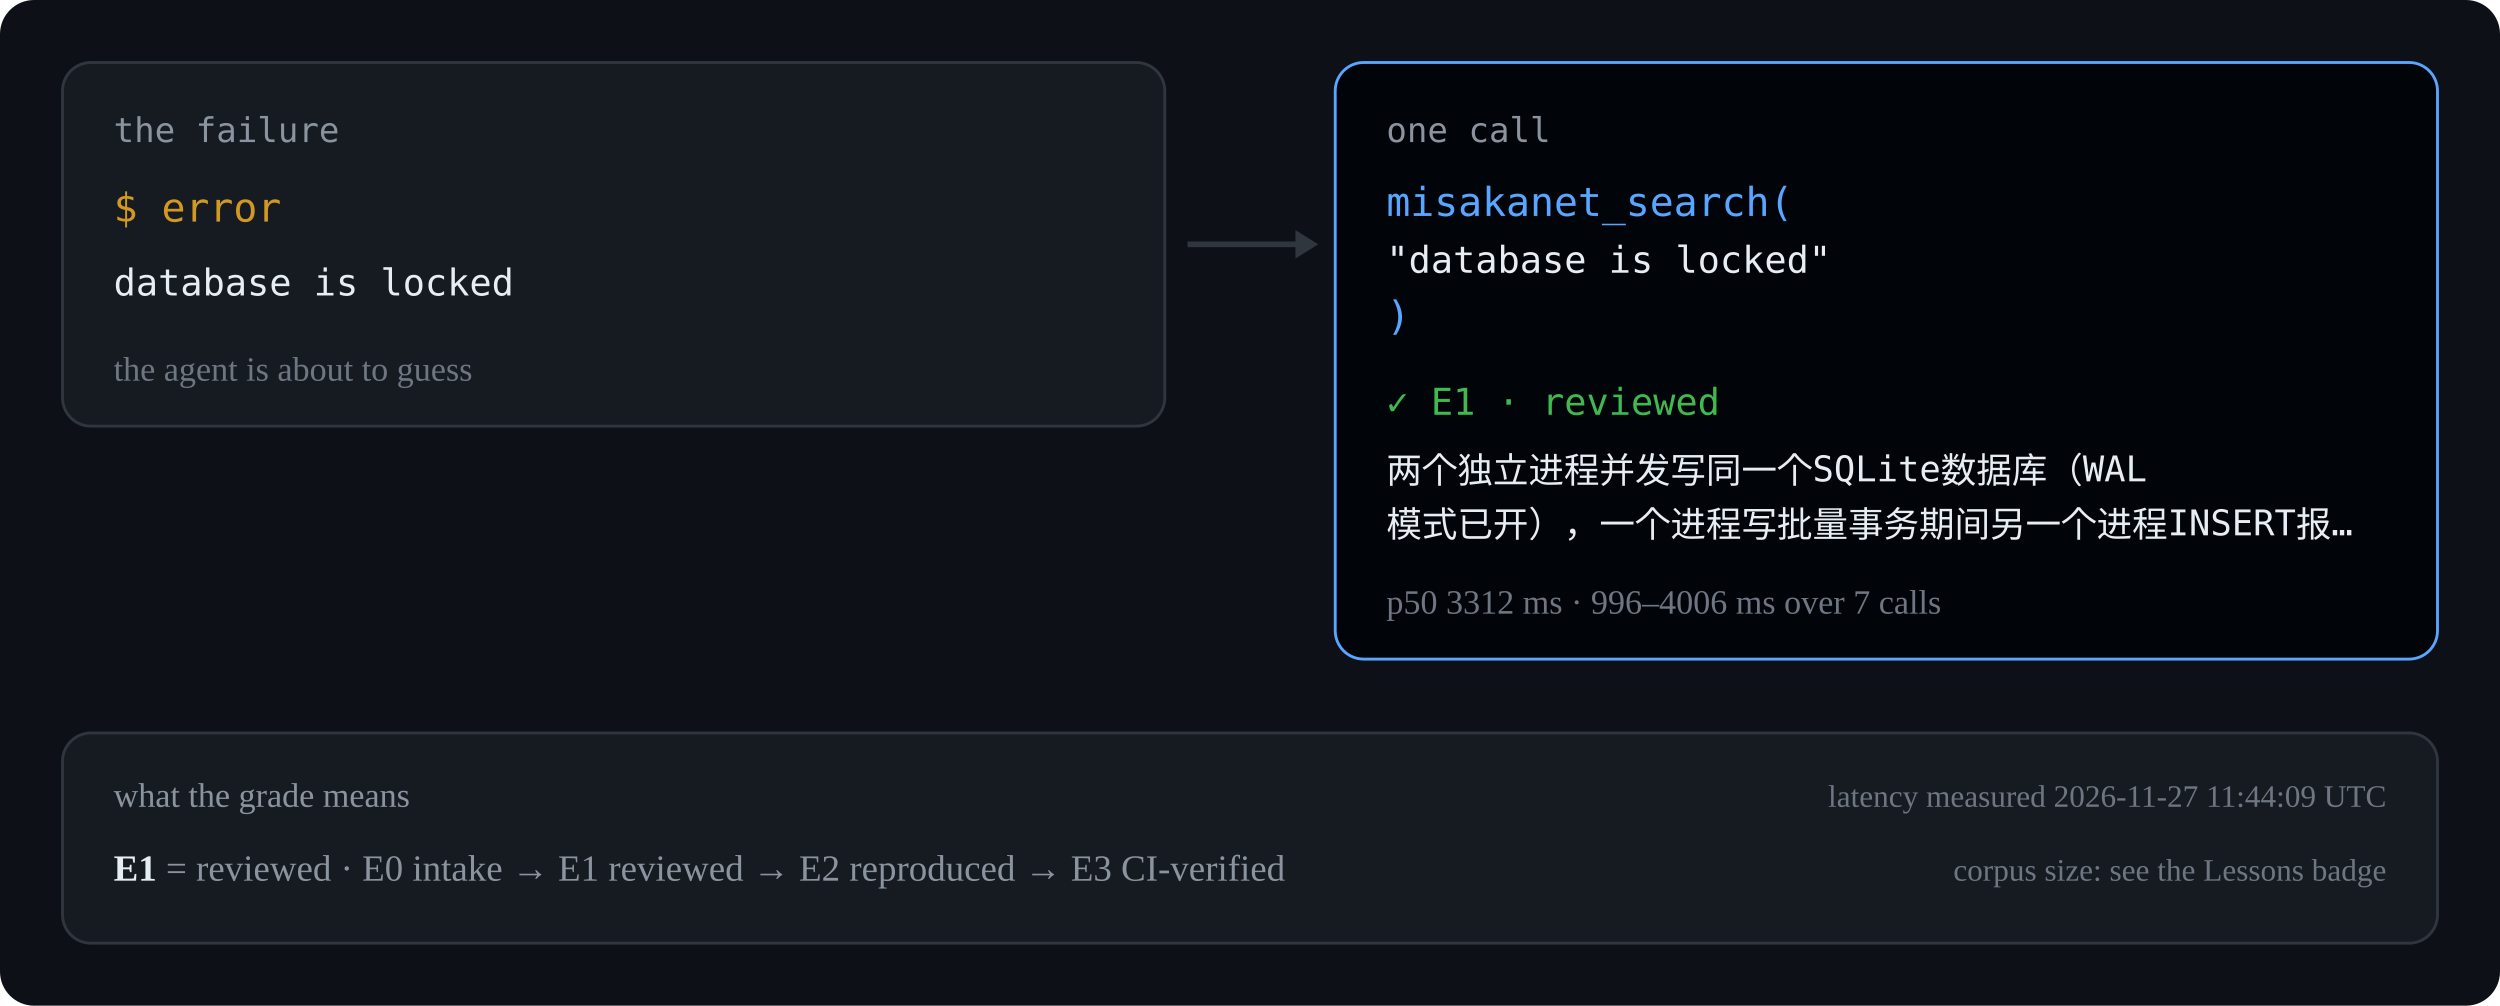
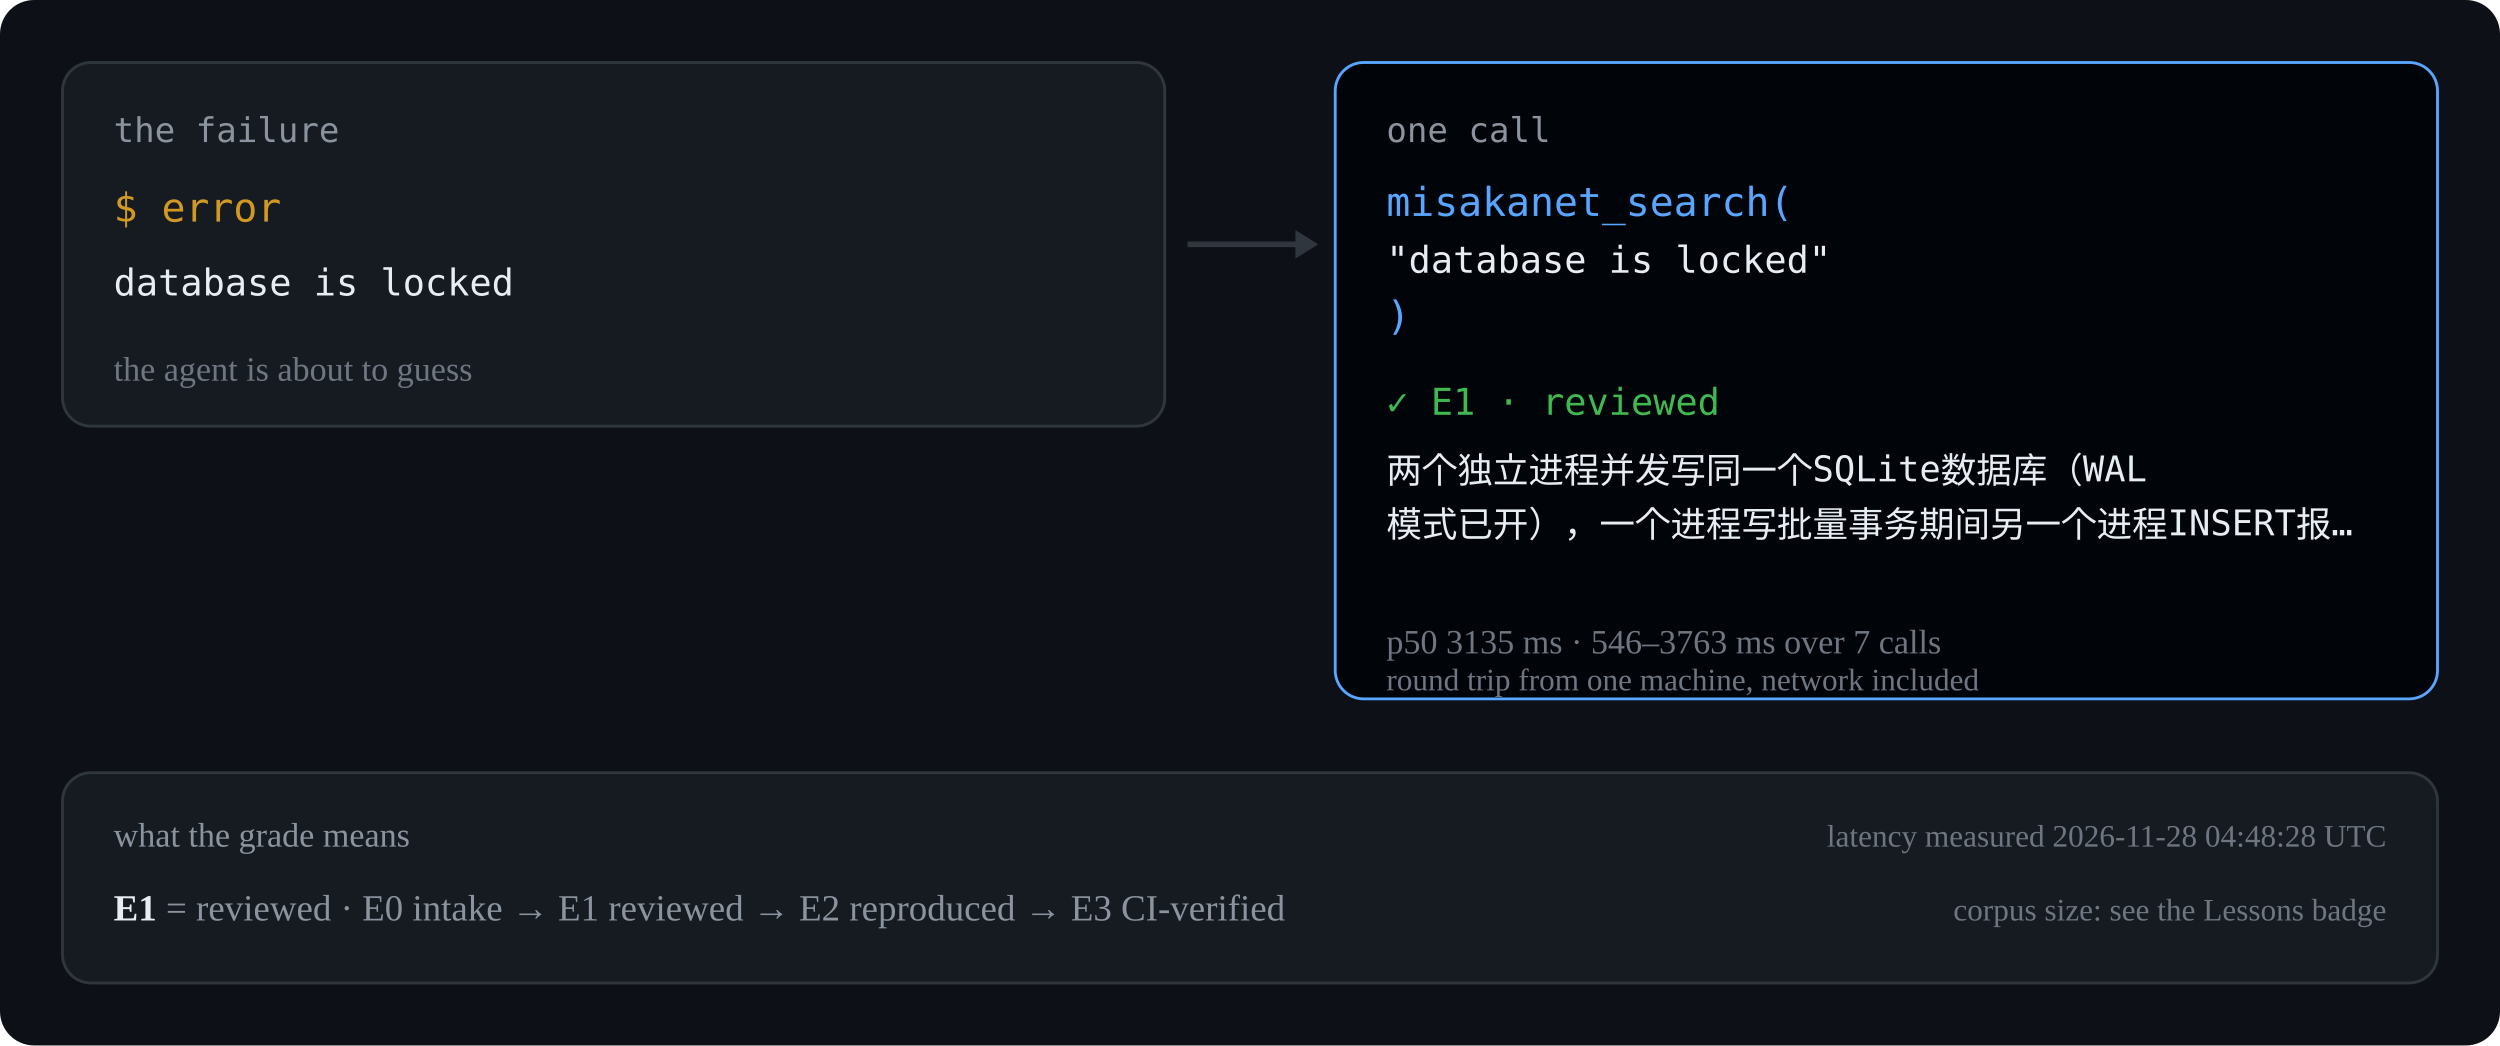
- <svg xmlns="http://www.w3.org/2000/svg" width="880" height="354" viewBox="0 0 880 354" role="img" aria-label="One recorded misakanet_search for 'database is locked' returned an E1 lesson (两个独立进程并发写同一个-sqlite-数据库wal) in a median of 3312 ms, measured 2026-11-27T11:44:09Z. The corpus size is in the Lessons badge, not here.">
-   <rect width="880" height="354" rx="12" fill="#0d1117" />
+ <svg xmlns="http://www.w3.org/2000/svg" width="880" height="368" viewBox="0 0 880 368" role="img" aria-label="One recorded misakanet_search for 'database is locked' returned an E1 lesson (两个独立进程并发写同一个-sqlite-数据库wal) in a median of 3135 ms, measured 2026-11-28T04:48:28Z. The corpus size is in the Lessons badge, not here.">
+   <rect width="880" height="368" rx="12" fill="#0d1117" />
  <rect x="22" y="22" width="388" height="128" rx="10" fill="#161b22" stroke="#30363d" />
  <text x="40" y="50" font-family="ui-monospace, SFMono-Regular, Menlo, monospace" font-size="12" fill="#8b949e">the failure</text>
  <text x="40" y="78" font-family="ui-monospace, SFMono-Regular, Menlo, monospace" font-size="14" fill="#d29922">$ error</text>
  <text x="40" y="104" font-family="ui-monospace, SFMono-Regular, Menlo, monospace" font-size="13" fill="#e6edf3">database is locked</text>
  <text x="40" y="134" font-size="12" fill="#6e7681">the agent is about to guess</text>
  <path d="M418 86 h44" stroke="#30363d" stroke-width="2" />
  <path d="M456 81 l8 5 l-8 5" fill="#30363d" />
-   <rect x="470" y="22" width="388" height="210" rx="10" fill="#010409" stroke="#58a6ff" />
+   <rect x="470" y="22" width="388" height="224" rx="10" fill="#010409" stroke="#58a6ff" />
  <text x="488" y="50" font-family="ui-monospace, SFMono-Regular, Menlo, monospace" font-size="12" fill="#8b949e">one call</text>
  <text x="488" y="76" font-family="ui-monospace, SFMono-Regular, Menlo, monospace" font-size="14" fill="#58a6ff">misakanet_search(</text>
  <text x="488" y="96" font-family="ui-monospace, SFMono-Regular, Menlo, monospace" font-size="13" fill="#e6edf3">  "database is locked"</text>
  <text x="488" y="116" font-family="ui-monospace, SFMono-Regular, Menlo, monospace" font-size="14" fill="#58a6ff">)</text>
  <text x="488" y="146" font-family="ui-monospace, SFMono-Regular, Menlo, monospace" font-size="13" fill="#3fb950">✓ E1 · reviewed</text>
  <text x="488" y="170" font-family="ui-monospace, SFMono-Regular, Menlo, monospace" font-size="12.5" fill="#e6edf3">两个独立进程并发写同一个SQLite数据库（WAL</text>
  <text x="488" y="189" font-family="ui-monospace, SFMono-Regular, Menlo, monospace" font-size="12.5" fill="#e6edf3">模式已开），一个进程写批量事务期间另一个进程INSERT报…</text>
-   <text x="488" y="216" font-size="12" fill="#6e7681">p50 3312 ms · 996–4006 ms over 7 calls</text>
-   <rect x="22" y="258" width="836" height="74" rx="10" fill="#161b22" stroke="#30363d" />
-   <text x="40" y="284" font-size="12" fill="#8b949e">what the grade means</text>
-   <text x="40" y="310" font-size="13" fill="#8b949e">
+   <text x="488" y="230" font-size="12" fill="#6e7681">p50 3135 ms · 546–3763 ms over 7 calls</text>
+   <text x="488" y="243" font-size="11" fill="#6e7681">round trip from one machine, network included</text>
+   <rect x="22" y="272" width="836" height="74" rx="10" fill="#161b22" stroke="#30363d" />
+   <text x="40" y="298" font-size="12" fill="#8b949e">what the grade means</text>
+   <text x="40" y="324" font-size="13" fill="#8b949e">
    <tspan fill="#e6edf3" font-weight="600">E1</tspan> = reviewed · E0 intake → E1 reviewed → E2 reproduced → E3 CI-verified</text>
-   <text x="840" y="284" font-size="11" fill="#6e7681" text-anchor="end">latency measured 2026-11-27 11:44:09 UTC</text>
-   <text x="840" y="310" font-size="11" fill="#6e7681" text-anchor="end">corpus size: see the Lessons badge</text>
+   <text x="840" y="298" font-size="11" fill="#6e7681" text-anchor="end">latency measured 2026-11-28 04:48:28 UTC</text>
+   <text x="840" y="324" font-size="11" fill="#6e7681" text-anchor="end">corpus size: see the Lessons badge</text>
</svg>
